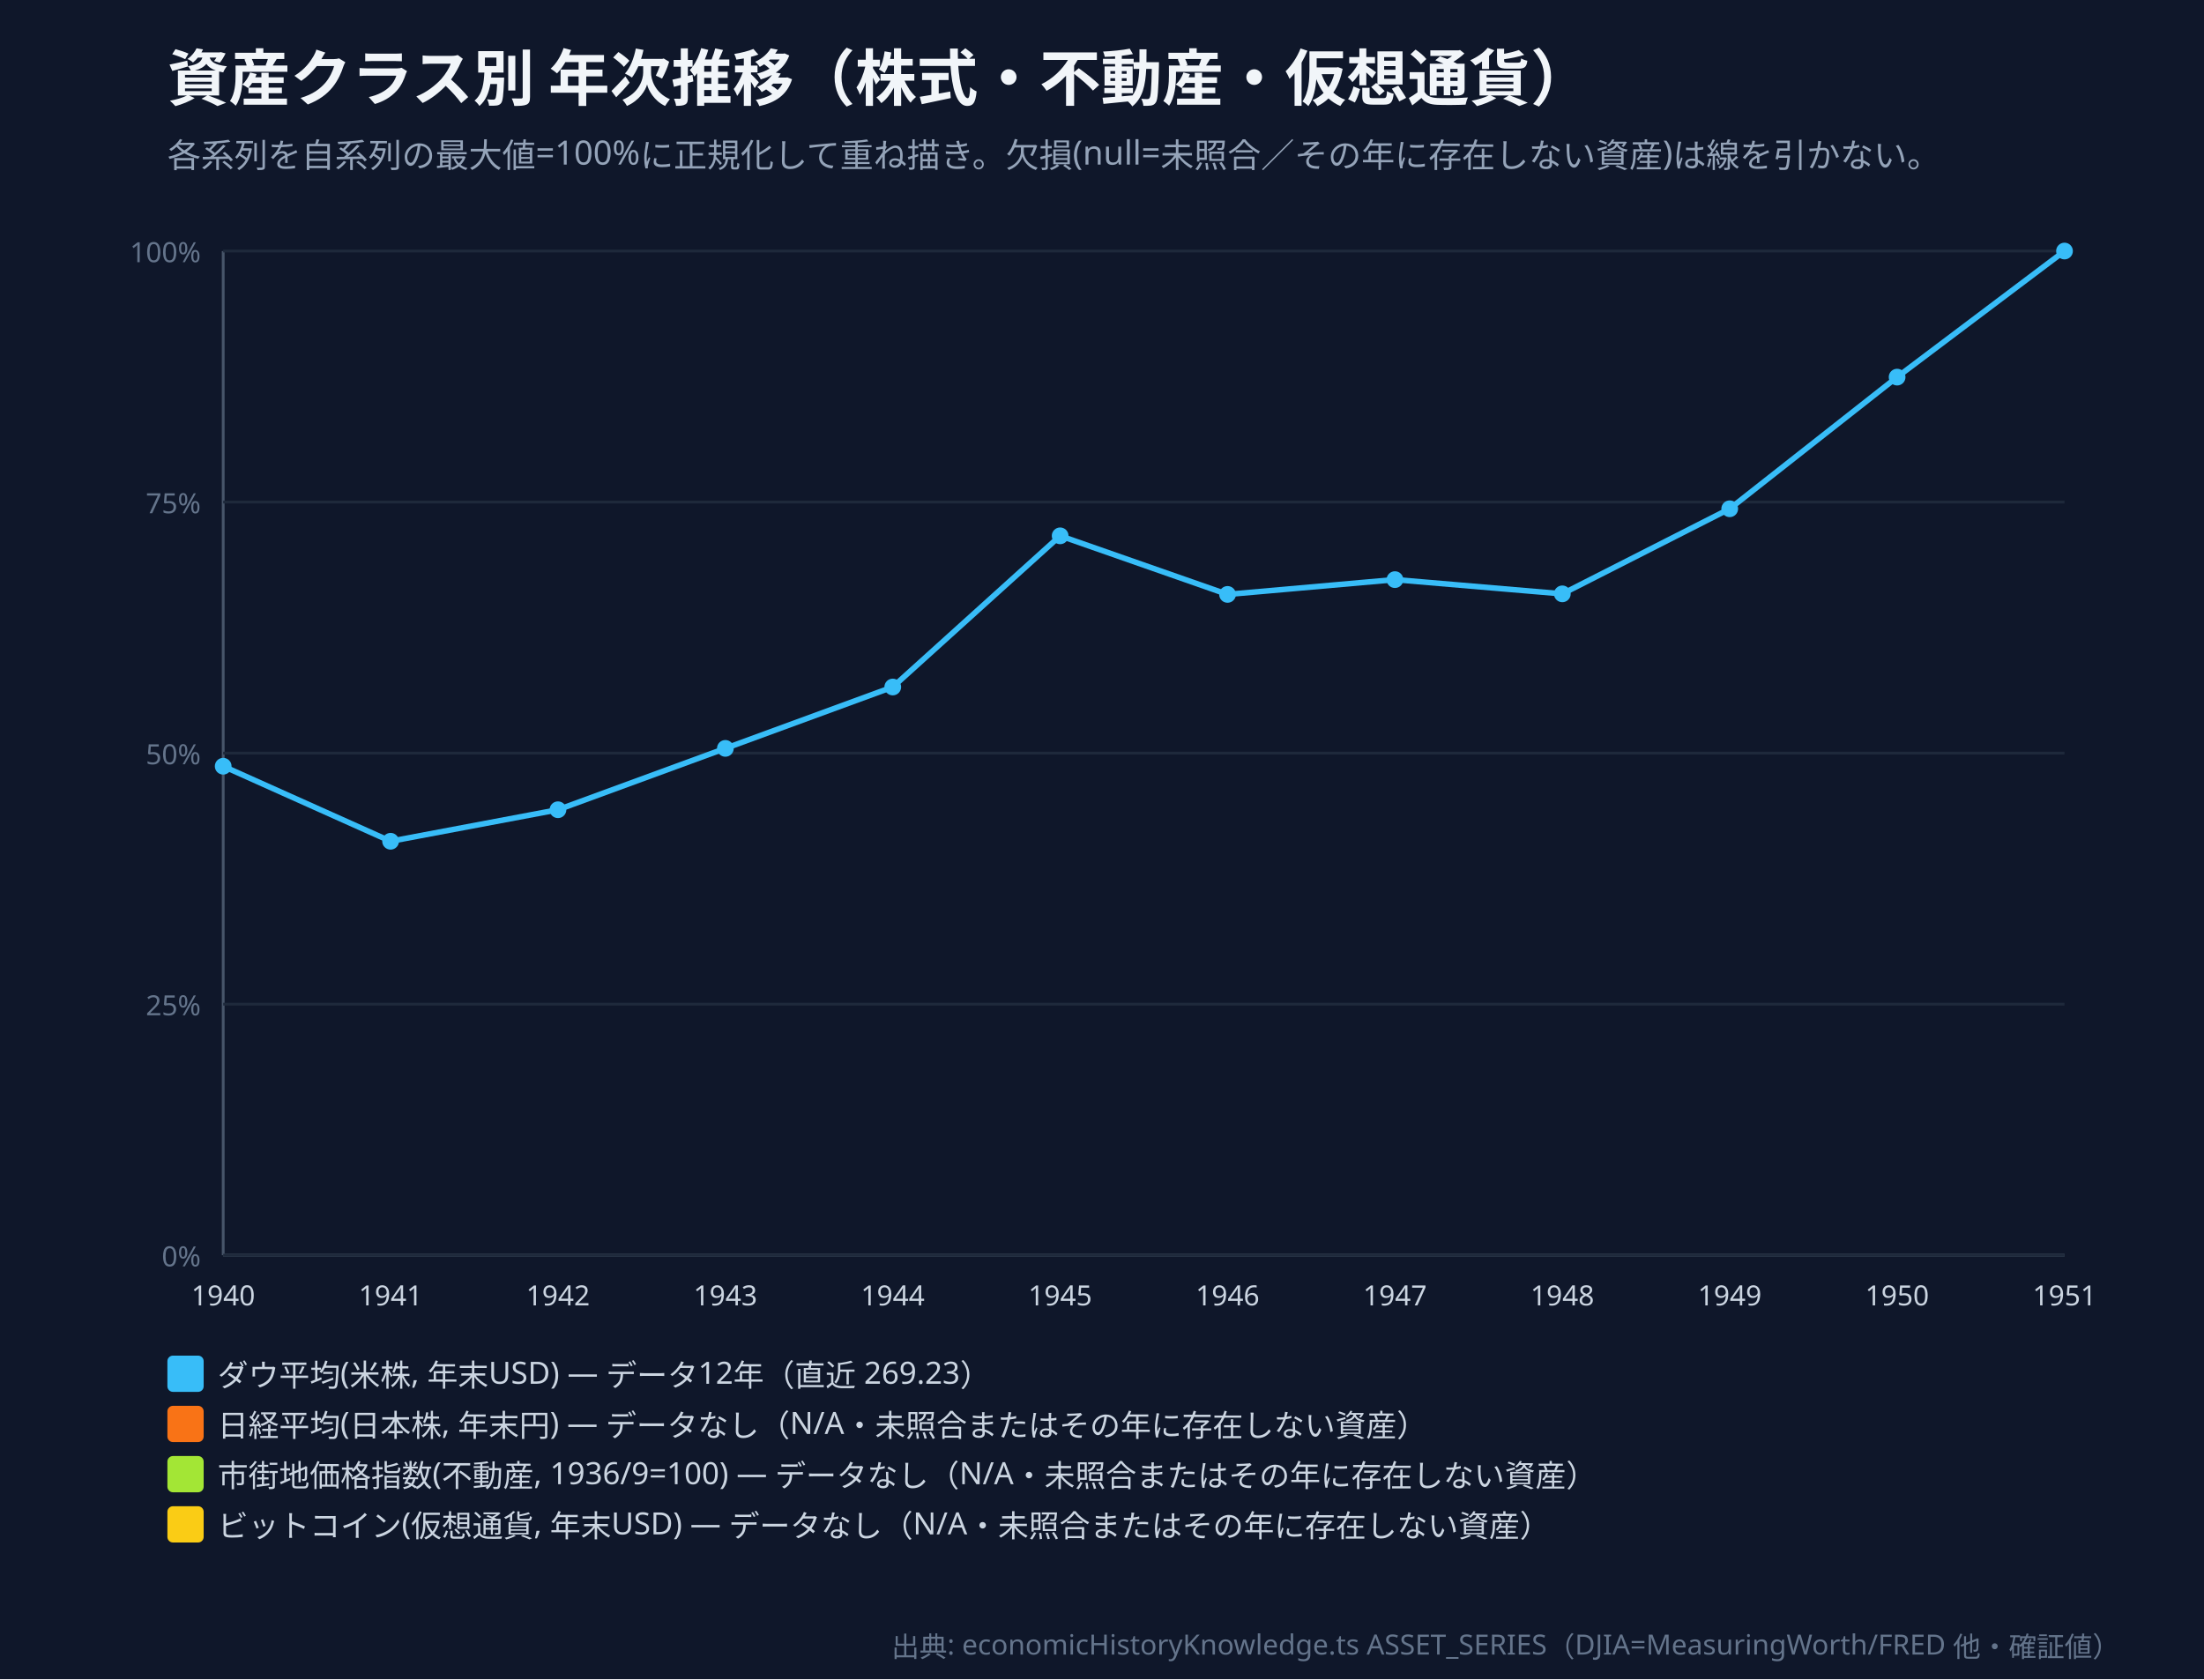
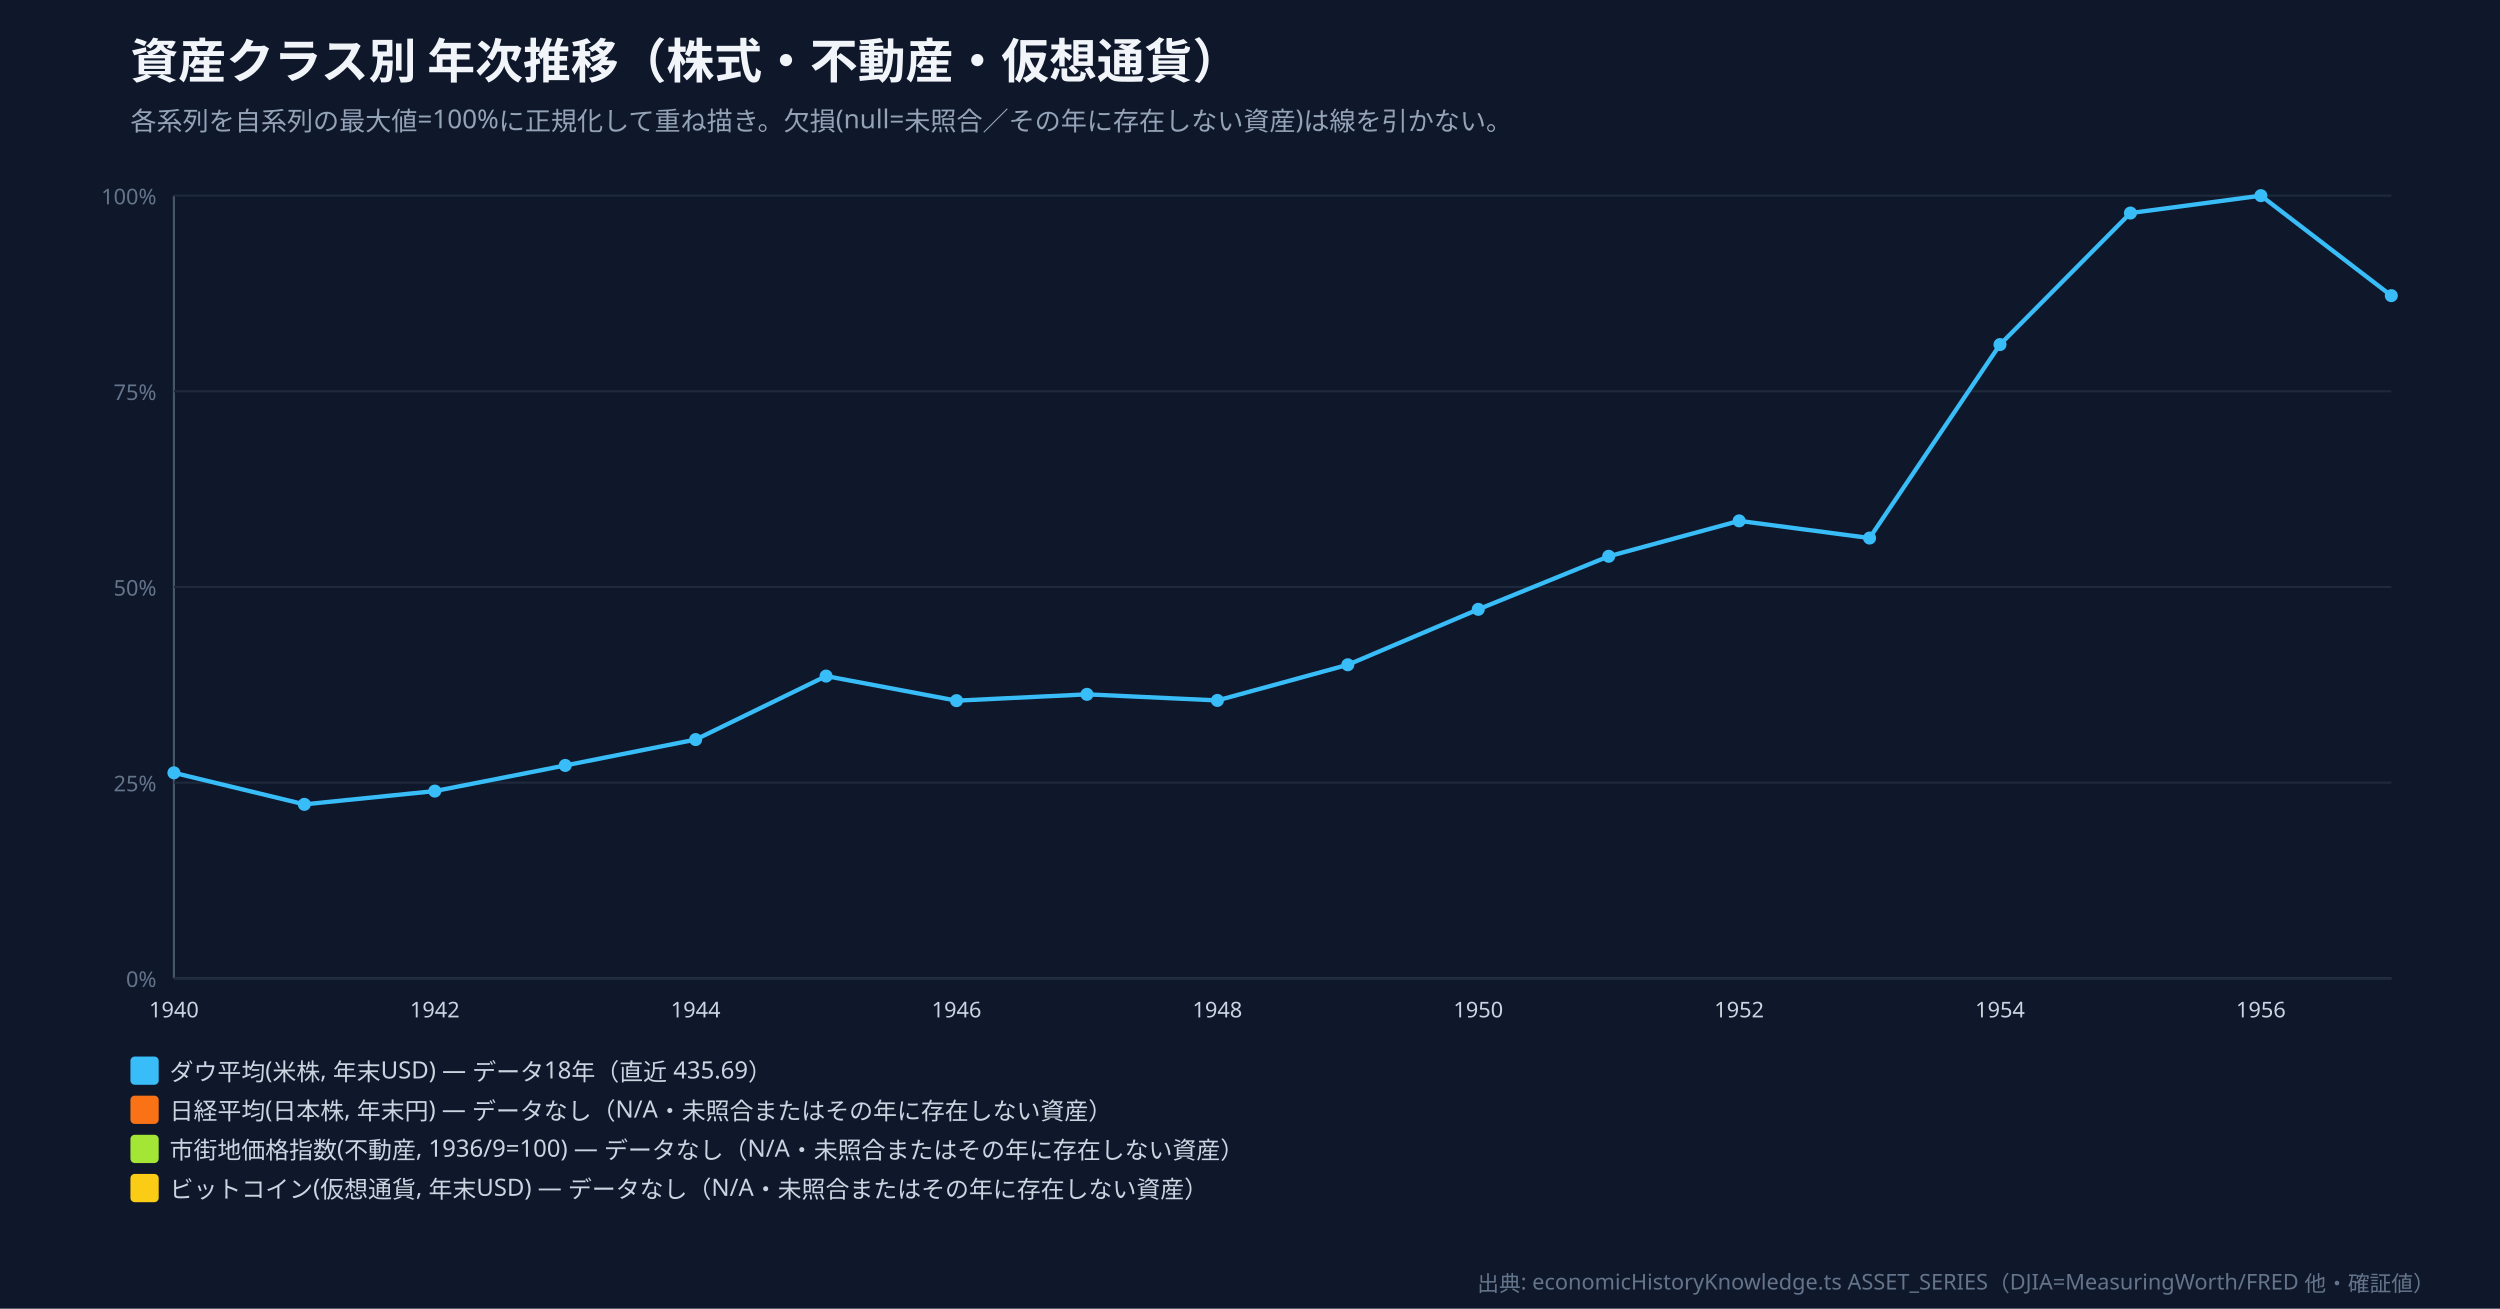
- <svg xmlns="http://www.w3.org/2000/svg" width="790" height="602" viewBox="0 0 790 602" font-family="'Hiragino Sans','Noto Sans JP',sans-serif">
-   <rect width="790" height="602" fill="#0f172a" />
+ <svg xmlns="http://www.w3.org/2000/svg" width="1150" height="602" viewBox="0 0 1150 602" font-family="'Hiragino Sans','Noto Sans JP',sans-serif">
+   <rect width="1150" height="602" fill="#0f172a" />
  <text x="60" y="36" fill="#f1f5f9" font-size="22" font-weight="700">資産クラス別 年次推移（株式・不動産・仮想通貨）</text>
  <text x="60" y="60" fill="#94a3b8" font-size="12">各系列を自系列の最大値=100%に正規化して重ね描き。欠損(null=未照合／その年に存在しない資産)は線を引かない。</text>
  <line x1="80" y1="90" x2="80" y2="450" stroke="#475569" />
-   <line x1="80" y1="450" x2="740" y2="450" stroke="#475569" />
-   <line x1="80" y1="450" x2="740" y2="450" stroke="#1e293b" />
+   <line x1="80" y1="450" x2="1100" y2="450" stroke="#475569" />
+   <line x1="80" y1="450" x2="1100" y2="450" stroke="#1e293b" />
  <text x="72" y="454" fill="#64748b" font-size="10" text-anchor="end">0%</text>
-   <line x1="80" y1="360" x2="740" y2="360" stroke="#1e293b" />
+   <line x1="80" y1="360" x2="1100" y2="360" stroke="#1e293b" />
  <text x="72" y="364" fill="#64748b" font-size="10" text-anchor="end">25%</text>
-   <line x1="80" y1="270" x2="740" y2="270" stroke="#1e293b" />
+   <line x1="80" y1="270" x2="1100" y2="270" stroke="#1e293b" />
  <text x="72" y="274" fill="#64748b" font-size="10" text-anchor="end">50%</text>
-   <line x1="80" y1="180" x2="740" y2="180" stroke="#1e293b" />
+   <line x1="80" y1="180" x2="1100" y2="180" stroke="#1e293b" />
  <text x="72" y="184" fill="#64748b" font-size="10" text-anchor="end">75%</text>
-   <line x1="80" y1="90" x2="740" y2="90" stroke="#1e293b" />
+   <line x1="80" y1="90" x2="1100" y2="90" stroke="#1e293b" />
  <text x="72" y="94" fill="#64748b" font-size="10" text-anchor="end">100%</text>
  <text x="80" y="468" fill="#cbd5e1" font-size="10" text-anchor="middle">1940</text>
-   <text x="140" y="468" fill="#cbd5e1" font-size="10" text-anchor="middle">1941</text>
  <text x="200" y="468" fill="#cbd5e1" font-size="10" text-anchor="middle">1942</text>
-   <text x="260" y="468" fill="#cbd5e1" font-size="10" text-anchor="middle">1943</text>
  <text x="320" y="468" fill="#cbd5e1" font-size="10" text-anchor="middle">1944</text>
-   <text x="380" y="468" fill="#cbd5e1" font-size="10" text-anchor="middle">1945</text>
  <text x="440" y="468" fill="#cbd5e1" font-size="10" text-anchor="middle">1946</text>
-   <text x="500" y="468" fill="#cbd5e1" font-size="10" text-anchor="middle">1947</text>
  <text x="560" y="468" fill="#cbd5e1" font-size="10" text-anchor="middle">1948</text>
-   <text x="620" y="468" fill="#cbd5e1" font-size="10" text-anchor="middle">1949</text>
  <text x="680" y="468" fill="#cbd5e1" font-size="10" text-anchor="middle">1950</text>
-   <text x="740" y="468" fill="#cbd5e1" font-size="10" text-anchor="middle">1951</text>
-   <circle cx="80" cy="274.7" r="3" fill="#38bdf8" />
-   <circle cx="140" cy="301.6" r="3" fill="#38bdf8" />
-   <circle cx="200" cy="290.3" r="3" fill="#38bdf8" />
-   <circle cx="260" cy="268.3" r="3" fill="#38bdf8" />
-   <circle cx="320" cy="246.3" r="3" fill="#38bdf8" />
-   <circle cx="380" cy="192.1" r="3" fill="#38bdf8" />
-   <circle cx="440" cy="213.1" r="3" fill="#38bdf8" />
-   <circle cx="500" cy="207.8" r="3" fill="#38bdf8" />
-   <circle cx="560" cy="212.9" r="3" fill="#38bdf8" />
-   <circle cx="620" cy="182.4" r="3" fill="#38bdf8" />
-   <circle cx="680" cy="135.2" r="3" fill="#38bdf8" />
-   <circle cx="740" cy="90.0" r="3" fill="#38bdf8" />
-   <path d="M80,274.7 L140,301.6 L200,290.3 L260,268.3 L320,246.3 L380,192.1 L440,213.1 L500,207.8 L560,212.9 L620,182.4 L680,135.2 L740,90.0" fill="none" stroke="#38bdf8" stroke-width="2" />
+   <text x="800" y="468" fill="#cbd5e1" font-size="10" text-anchor="middle">1952</text>
+   <text x="920" y="468" fill="#cbd5e1" font-size="10" text-anchor="middle">1954</text>
+   <text x="1040" y="468" fill="#cbd5e1" font-size="10" text-anchor="middle">1956</text>
+   <circle cx="80" cy="355.5" r="3" fill="#38bdf8" />
+   <circle cx="140" cy="370.0" r="3" fill="#38bdf8" />
+   <circle cx="200" cy="363.9" r="3" fill="#38bdf8" />
+   <circle cx="260" cy="352.1" r="3" fill="#38bdf8" />
+   <circle cx="320" cy="340.2" r="3" fill="#38bdf8" />
+   <circle cx="380" cy="311.0" r="3" fill="#38bdf8" />
+   <circle cx="440" cy="322.3" r="3" fill="#38bdf8" />
+   <circle cx="500" cy="319.4" r="3" fill="#38bdf8" />
+   <circle cx="560" cy="322.2" r="3" fill="#38bdf8" />
+   <circle cx="620" cy="305.8" r="3" fill="#38bdf8" />
+   <circle cx="680" cy="280.3" r="3" fill="#38bdf8" />
+   <circle cx="740" cy="255.9" r="3" fill="#38bdf8" />
+   <circle cx="800" cy="239.6" r="3" fill="#38bdf8" />
+   <circle cx="860" cy="247.5" r="3" fill="#38bdf8" />
+   <circle cx="920" cy="158.5" r="3" fill="#38bdf8" />
+   <circle cx="980" cy="98.0" r="3" fill="#38bdf8" />
+   <circle cx="1040" cy="90.0" r="3" fill="#38bdf8" />
+   <circle cx="1100" cy="136.0" r="3" fill="#38bdf8" />
+   <path d="M80,355.5 L140,370.0 L200,363.9 L260,352.1 L320,340.2 L380,311.0 L440,322.3 L500,319.4 L560,322.2 L620,305.8 L680,280.3 L740,255.9 L800,239.6 L860,247.5 L920,158.5 L980,98.0 L1040,90.0 L1100,136.0" fill="none" stroke="#38bdf8" stroke-width="2" />
  <rect x="60" y="486" width="13" height="13" rx="2" fill="#38bdf8" />
-   <text x="78" y="497" fill="#cbd5e1" font-size="11">ダウ平均(米株, 年末USD) — データ12年（直近 269.23）</text>
+   <text x="78" y="497" fill="#cbd5e1" font-size="11">ダウ平均(米株, 年末USD) — データ18年（直近 435.69）</text>
  <rect x="60" y="504" width="13" height="13" rx="2" fill="#f97316" />
  <text x="78" y="515" fill="#cbd5e1" font-size="11">日経平均(日本株, 年末円) — データなし（N/A・未照合またはその年に存在しない資産）</text>
  <rect x="60" y="522" width="13" height="13" rx="2" fill="#a3e635" />
  <text x="78" y="533" fill="#cbd5e1" font-size="11">市街地価格指数(不動産, 1936/9=100) — データなし（N/A・未照合またはその年に存在しない資産）</text>
  <rect x="60" y="540" width="13" height="13" rx="2" fill="#facc15" />
  <text x="78" y="551" fill="#cbd5e1" font-size="11">ビットコイン(仮想通貨, 年末USD) — データなし（N/A・未照合またはその年に存在しない資産）</text>
-   <text x="760" y="594" fill="#64748b" font-size="10" text-anchor="end">出典: economicHistoryKnowledge.ts ASSET_SERIES（DJIA=MeasuringWorth/FRED 他・確証値）</text>
+   <text x="1120" y="594" fill="#64748b" font-size="10" text-anchor="end">出典: economicHistoryKnowledge.ts ASSET_SERIES（DJIA=MeasuringWorth/FRED 他・確証値）</text>
</svg>
